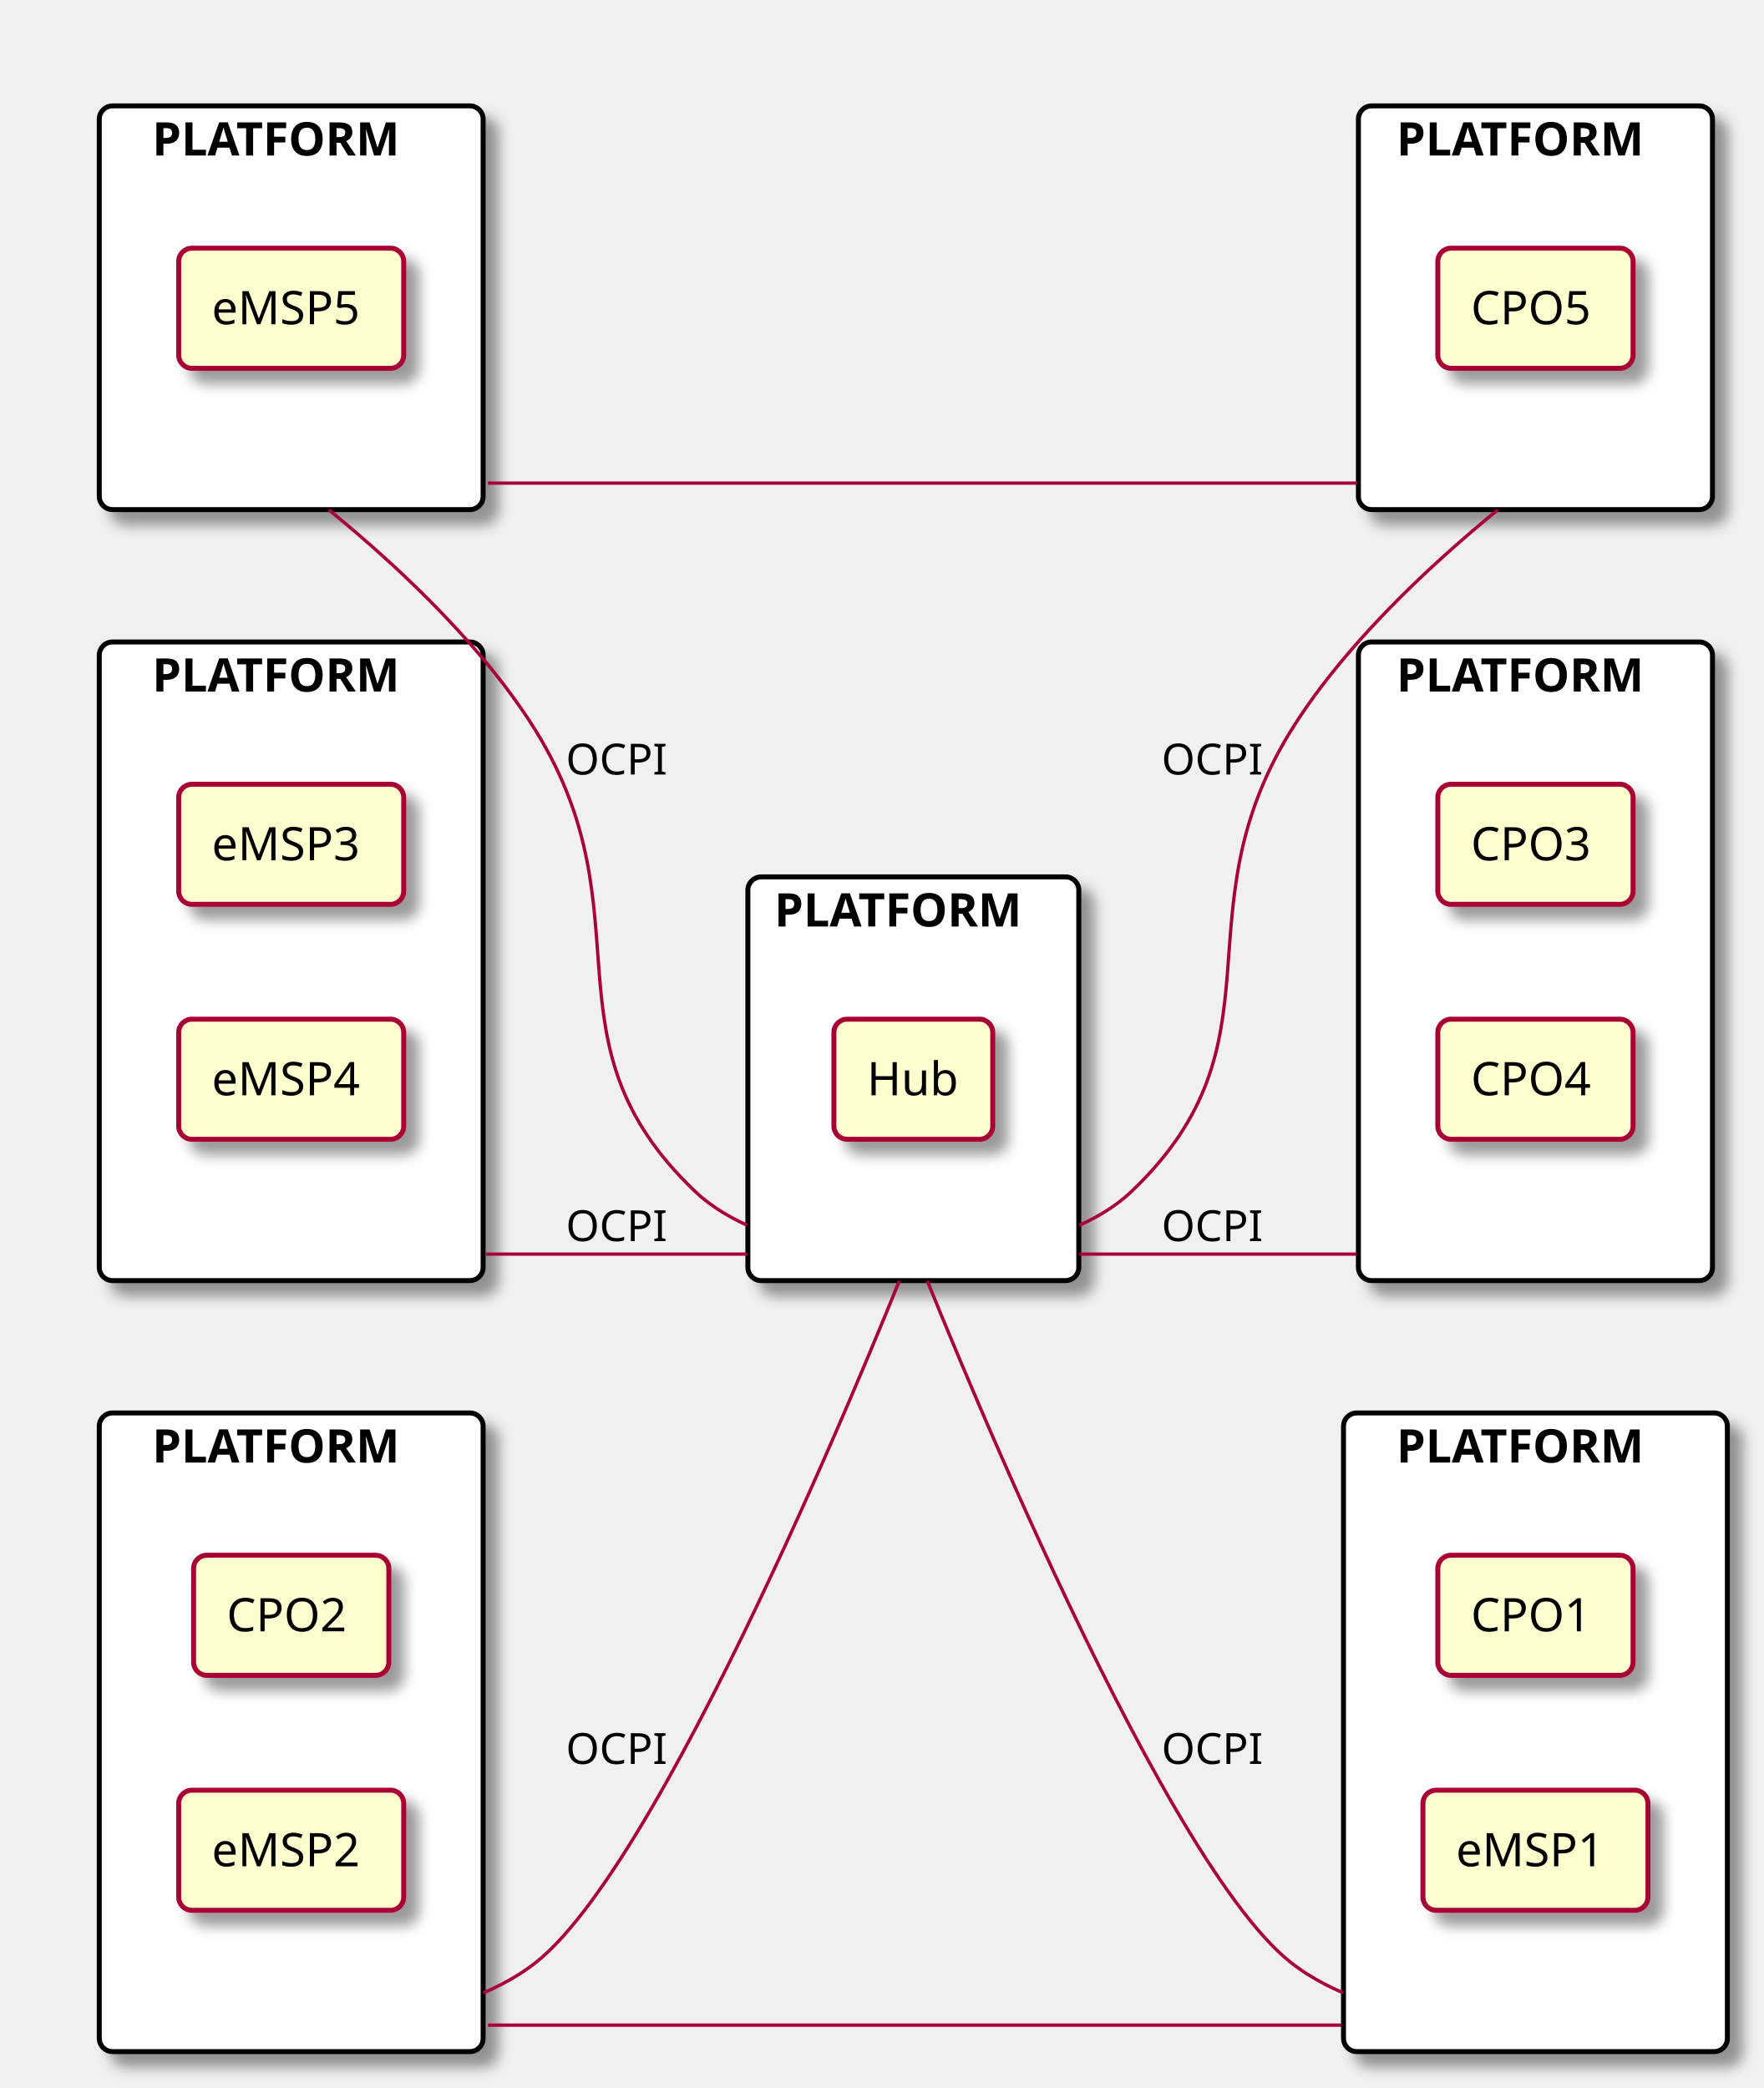
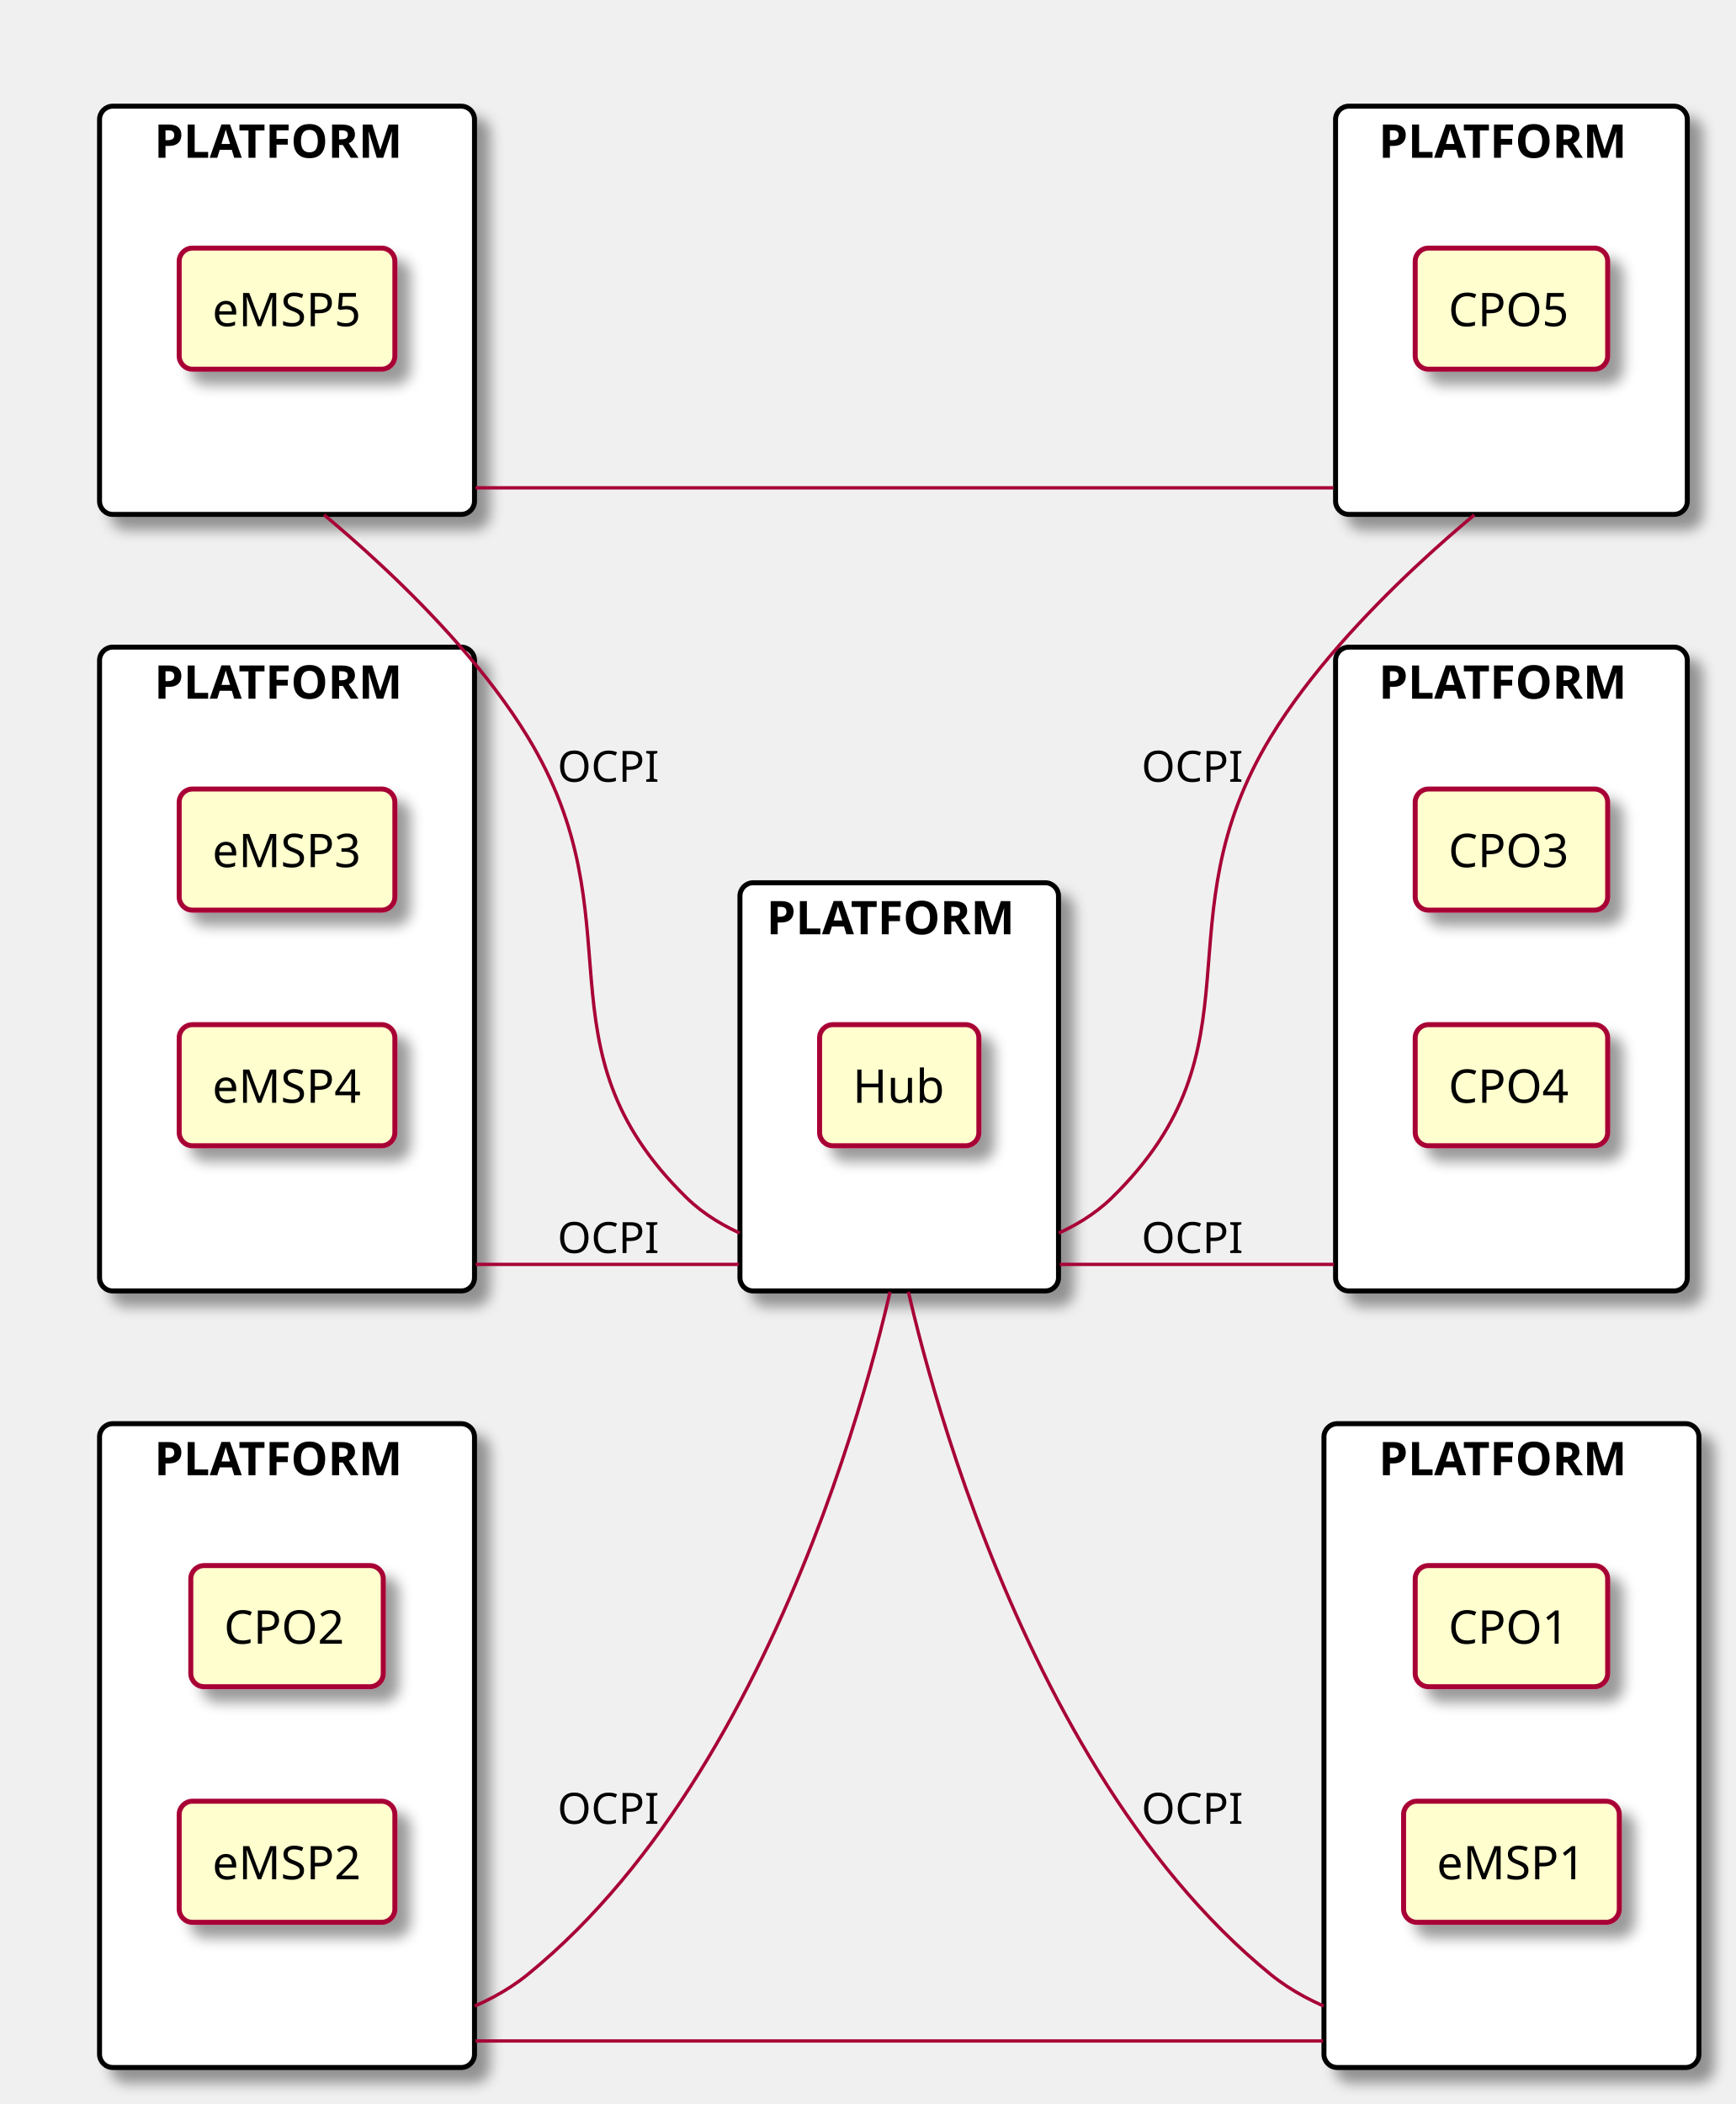
- <svg xmlns="http://www.w3.org/2000/svg" contentScriptType="application/ecmascript" contentStyleType="text/css" height="631px" preserveAspectRatio="none" style="width:533px;height:631px;" version="1.1" viewBox="0 0 533 631" width="533px" zoomAndPan="magnify">
+ <svg xmlns="http://www.w3.org/2000/svg" contentScriptType="application/ecmascript" contentStyleType="text/css" height="634px" preserveAspectRatio="none" style="width:523px;height:634px;" version="1.1" viewBox="0 0 523 634" width="523px" zoomAndPan="magnify">
  <defs>
    <filter height="300%" id="fbilh7ibzg56i" width="300%" x="-1" y="-1">
      <feGaussianBlur result="blurOut" stdDeviation="2.0" />
      <feColorMatrix in="blurOut" result="blurOut2" type="matrix" values="0 0 0 0 0 0 0 0 0 0 0 0 0 0 0 0 0 0 .4 0" />
      <feOffset dx="4.0" dy="4.0" in="blurOut2" result="blurOut3" />
      <feBlend in="SourceGraphic" in2="blurOut3" mode="normal" />
    </filter>
  </defs>
  <g>
-     <rect fill="#FFFFFF" filter="url(#fbilh7ibzg56i)" height="193" rx="4" ry="4" style="stroke: #000000; stroke-width: 1.5;" width="116" x="30" y="427" />
-     <text fill="#000000" font-family="sans-serif" font-size="14" font-weight="bold" lengthAdjust="spacingAndGlyphs" textLength="84" x="46" y="441.995">PLATFORM</text>
-     <rect fill="#FFFFFF" filter="url(#fbilh7ibzg56i)" height="193" rx="4" ry="4" style="stroke: #000000; stroke-width: 1.5;" width="116" x="30" y="194" />
-     <text fill="#000000" font-family="sans-serif" font-size="14" font-weight="bold" lengthAdjust="spacingAndGlyphs" textLength="84" x="46" y="208.995">PLATFORM</text>
-     <rect fill="#FFFFFF" filter="url(#fbilh7ibzg56i)" height="122" rx="4" ry="4" style="stroke: #000000; stroke-width: 1.5;" width="116" x="30" y="32" />
-     <text fill="#000000" font-family="sans-serif" font-size="14" font-weight="bold" lengthAdjust="spacingAndGlyphs" textLength="84" x="46" y="46.995">PLATFORM</text>
-     <rect fill="#FFFFFF" filter="url(#fbilh7ibzg56i)" height="193" rx="4" ry="4" style="stroke: #000000; stroke-width: 1.5;" width="116" x="406" y="427" />
-     <text fill="#000000" font-family="sans-serif" font-size="14" font-weight="bold" lengthAdjust="spacingAndGlyphs" textLength="84" x="422" y="441.995">PLATFORM</text>
-     <rect fill="#FFFFFF" filter="url(#fbilh7ibzg56i)" height="193" rx="4" ry="4" style="stroke: #000000; stroke-width: 1.5;" width="107" x="410.5" y="194" />
-     <text fill="#000000" font-family="sans-serif" font-size="14" font-weight="bold" lengthAdjust="spacingAndGlyphs" textLength="84" x="422" y="208.995">PLATFORM</text>
-     <rect fill="#FFFFFF" filter="url(#fbilh7ibzg56i)" height="122" rx="4" ry="4" style="stroke: #000000; stroke-width: 1.5;" width="107" x="410.5" y="32" />
-     <text fill="#000000" font-family="sans-serif" font-size="14" font-weight="bold" lengthAdjust="spacingAndGlyphs" textLength="84" x="422" y="46.995">PLATFORM</text>
-     <rect fill="#FFFFFF" filter="url(#fbilh7ibzg56i)" height="122" rx="4" ry="4" style="stroke: #000000; stroke-width: 1.5;" width="100" x="226" y="265" />
-     <text fill="#000000" font-family="sans-serif" font-size="14" font-weight="bold" lengthAdjust="spacingAndGlyphs" textLength="84" x="234" y="279.995">PLATFORM</text>
-     <rect fill="#FEFECE" filter="url(#fbilh7ibzg56i)" height="36.297" rx="4" ry="4" style="stroke: #A80036; stroke-width: 1.5;" width="59" x="58.5" y="470" />
-     <text fill="#000000" font-family="sans-serif" font-size="14" lengthAdjust="spacingAndGlyphs" textLength="39" x="68.5" y="492.995">CPO2</text>
-     <rect fill="#FEFECE" filter="url(#fbilh7ibzg56i)" height="36.297" rx="4" ry="4" style="stroke: #A80036; stroke-width: 1.5;" width="68" x="54" y="541" />
-     <text fill="#000000" font-family="sans-serif" font-size="14" lengthAdjust="spacingAndGlyphs" textLength="48" x="64" y="563.995">eMSP2</text>
-     <rect fill="#FEFECE" filter="url(#fbilh7ibzg56i)" height="36.297" rx="4" ry="4" style="stroke: #A80036; stroke-width: 1.5;" width="68" x="54" y="237" />
-     <text fill="#000000" font-family="sans-serif" font-size="14" lengthAdjust="spacingAndGlyphs" textLength="48" x="64" y="259.995">eMSP3</text>
-     <rect fill="#FEFECE" filter="url(#fbilh7ibzg56i)" height="36.297" rx="4" ry="4" style="stroke: #A80036; stroke-width: 1.5;" width="68" x="54" y="308" />
-     <text fill="#000000" font-family="sans-serif" font-size="14" lengthAdjust="spacingAndGlyphs" textLength="48" x="64" y="330.995">eMSP4</text>
-     <rect fill="#FEFECE" filter="url(#fbilh7ibzg56i)" height="36.297" rx="4" ry="4" style="stroke: #A80036; stroke-width: 1.5;" width="68" x="54" y="75" />
-     <text fill="#000000" font-family="sans-serif" font-size="14" lengthAdjust="spacingAndGlyphs" textLength="48" x="64" y="97.995">eMSP5</text>
-     <rect fill="#FEFECE" filter="url(#fbilh7ibzg56i)" height="36.297" rx="4" ry="4" style="stroke: #A80036; stroke-width: 1.5;" width="59" x="434.5" y="470" />
-     <text fill="#000000" font-family="sans-serif" font-size="14" lengthAdjust="spacingAndGlyphs" textLength="39" x="444.5" y="492.995">CPO1</text>
-     <rect fill="#FEFECE" filter="url(#fbilh7ibzg56i)" height="36.297" rx="4" ry="4" style="stroke: #A80036; stroke-width: 1.5;" width="68" x="430" y="541" />
-     <text fill="#000000" font-family="sans-serif" font-size="14" lengthAdjust="spacingAndGlyphs" textLength="48" x="440" y="563.995">eMSP1</text>
-     <rect fill="#FEFECE" filter="url(#fbilh7ibzg56i)" height="36.297" rx="4" ry="4" style="stroke: #A80036; stroke-width: 1.5;" width="59" x="434.5" y="237" />
-     <text fill="#000000" font-family="sans-serif" font-size="14" lengthAdjust="spacingAndGlyphs" textLength="39" x="444.5" y="259.995">CPO3</text>
-     <rect fill="#FEFECE" filter="url(#fbilh7ibzg56i)" height="36.297" rx="4" ry="4" style="stroke: #A80036; stroke-width: 1.5;" width="59" x="434.5" y="308" />
-     <text fill="#000000" font-family="sans-serif" font-size="14" lengthAdjust="spacingAndGlyphs" textLength="39" x="444.5" y="330.995">CPO4</text>
-     <rect fill="#FEFECE" filter="url(#fbilh7ibzg56i)" height="36.297" rx="4" ry="4" style="stroke: #A80036; stroke-width: 1.5;" width="59" x="434.5" y="75" />
-     <text fill="#000000" font-family="sans-serif" font-size="14" lengthAdjust="spacingAndGlyphs" textLength="39" x="444.5" y="97.995">CPO5</text>
-     <rect fill="#FEFECE" filter="url(#fbilh7ibzg56i)" height="36.297" rx="4" ry="4" style="stroke: #A80036; stroke-width: 1.5;" width="48" x="252" y="308" />
-     <text fill="#000000" font-family="sans-serif" font-size="14" lengthAdjust="spacingAndGlyphs" textLength="28" x="262" y="330.995">Hub</text>
-     <path d="M146.058,602.249 C147.965,601.437 149.841,600.559 151.672,599.609 C155.335,597.709 158.817,595.52 162,593 C182.75,576.567 210.449,524.469 233.229,475.795 C244.619,451.458 254.779,427.976 262.227,410.237 C265.951,401.367 268.996,393.933 271.178,388.545 C271.315,388.208 271.448,387.88 271.577,387.559 C271.642,387.399 271.706,387.24 271.769,387.084 " fill="none" id="MSP1-HUB_PLATFORM" style="stroke: #A80036; stroke-width: 1.0;" />
-     <text fill="#000000" font-family="sans-serif" font-size="13" lengthAdjust="spacingAndGlyphs" textLength="30" x="171" y="533.067">OCPI</text>
-     <path d="M146.919,379 C147.576,379 148.237,379 148.899,379 C159.504,379 170.769,379 182.034,379 C193.298,379 204.562,379 215.164,379 C217.815,379 220.424,379 222.982,379 C223.621,379 224.257,379 224.89,379 C225.206,379 225.522,379 225.837,379 " fill="none" id="MSP2-HUB_PLATFORM" style="stroke: #A80036; stroke-width: 1.0;" />
-     <text fill="#000000" font-family="sans-serif" font-size="13" lengthAdjust="spacingAndGlyphs" textLength="30" x="171" y="375.067">OCPI</text>
-     <path d="M99.392,154.094 C99.725,154.363 100.064,154.639 100.409,154.921 C101.1,155.485 101.814,156.073 102.551,156.683 C104.025,157.904 105.588,159.216 107.224,160.614 C110.495,163.408 114.058,166.541 117.784,169.957 C132.685,183.621 150.181,201.817 162,221 C196.284,276.644 162.687,314.91 210,360 C212.638,362.514 215.591,364.698 218.743,366.595 C220.319,367.544 221.945,368.42 223.606,369.23 C224.021,369.433 224.439,369.631 224.858,369.826 C225.068,369.923 225.278,370.019 225.489,370.114 C225.594,370.162 225.7,370.209 225.805,370.256 " fill="none" id="MSP3-HUB_PLATFORM" style="stroke: #A80036; stroke-width: 1.0;" />
-     <text fill="#000000" font-family="sans-serif" font-size="13" lengthAdjust="spacingAndGlyphs" textLength="30" x="171" y="234.067">OCPI</text>
-     <path d="M280.231,387.084 C280.294,387.24 280.358,387.399 280.423,387.559 C280.552,387.88 280.685,388.208 280.822,388.545 C283.004,393.933 286.049,401.367 289.773,410.237 C297.221,427.976 307.381,451.458 318.771,475.795 C341.551,524.469 369.25,576.567 390,593 C393.183,595.52 396.665,597.709 400.328,599.609 C402.159,600.559 404.035,601.437 405.942,602.249 " fill="none" id="HUB_PLATFORM-CPOP1" style="stroke: #A80036; stroke-width: 1.0;" />
-     <text fill="#000000" font-family="sans-serif" font-size="13" lengthAdjust="spacingAndGlyphs" textLength="30" x="351" y="533.067">OCPI</text>
-     <path d="M326.224,379 C326.539,379 326.854,379 327.171,379 C327.804,379 328.44,379 329.08,379 C331.638,379 334.248,379 336.899,379 C347.504,379 358.769,379 370.034,379 C381.298,379 392.562,379 403.164,379 C404.49,379 405.805,379 407.108,379 C407.76,379 408.408,379 409.054,379 C409.377,379 409.699,379 410.02,379 " fill="none" id="HUB_PLATFORM-CPOP2" style="stroke: #A80036; stroke-width: 1.0;" />
-     <text fill="#000000" font-family="sans-serif" font-size="13" lengthAdjust="spacingAndGlyphs" textLength="30" x="351" y="375.067">OCPI</text>
-     <path d="M326.195,370.256 C326.3,370.209 326.406,370.162 326.511,370.114 C326.722,370.019 326.932,369.923 327.142,369.826 C327.561,369.631 327.979,369.433 328.394,369.23 C330.055,368.42 331.681,367.544 333.257,366.595 C336.409,364.698 339.362,362.514 342,360 C389.313,314.91 355.716,276.644 390,221 C401.819,201.817 419.315,183.621 434.216,169.957 C437.942,166.541 441.505,163.408 444.776,160.614 C446.412,159.216 447.975,157.904 449.449,156.683 C450.186,156.073 450.901,155.485 451.591,154.921 C451.936,154.639 452.275,154.363 452.608,154.094 " fill="none" id="HUB_PLATFORM-CPOP3" style="stroke: #A80036; stroke-width: 1.0;" />
-     <text fill="#000000" font-family="sans-serif" font-size="13" lengthAdjust="spacingAndGlyphs" textLength="30" x="351" y="234.067">OCPI</text>
-     <path d="M147.47,612 C148.009,612 148.551,612 149.096,612 C183.971,612 229.995,612 276.017,612 C322.039,612 368.06,612 402.93,612 C403.475,612 404.017,612 404.556,612 C404.826,612 405.095,612 405.363,612 " fill="none" id="MSP1-CPOP1" style="stroke: #A80036; stroke-width: 1.0;" />
-     <path d="M147.47,146 C148.009,146 148.551,146 149.096,146 C183.971,146 229.995,146 276.017,146 C322.039,146 368.06,146 402.93,146 C405.109,146 407.245,146 409.334,146 C409.596,146 409.856,146 410.116,146 " fill="none" id="MSP3-CPOP3" style="stroke: #A80036; stroke-width: 1.0;" />
+     <rect fill="#FFFFFF" filter="url(#fbilh7ibzg56i)" height="194" rx="4" ry="4" style="stroke: #000000; stroke-width: 1.5;" width="113" x="30" y="429" />
+     <text fill="#000000" font-family="sans-serif" font-size="14" font-weight="bold" lengthAdjust="spacingAndGlyphs" textLength="80" x="46.5" y="444.535">PLATFORM</text>
+     <rect fill="#FFFFFF" filter="url(#fbilh7ibzg56i)" height="194" rx="4" ry="4" style="stroke: #000000; stroke-width: 1.5;" width="113" x="30" y="195" />
+     <text fill="#000000" font-family="sans-serif" font-size="14" font-weight="bold" lengthAdjust="spacingAndGlyphs" textLength="80" x="46.5" y="210.535">PLATFORM</text>
+     <rect fill="#FFFFFF" filter="url(#fbilh7ibzg56i)" height="123" rx="4" ry="4" style="stroke: #000000; stroke-width: 1.5;" width="113" x="30" y="32" />
+     <text fill="#000000" font-family="sans-serif" font-size="14" font-weight="bold" lengthAdjust="spacingAndGlyphs" textLength="80" x="46.5" y="47.535">PLATFORM</text>
+     <rect fill="#FFFFFF" filter="url(#fbilh7ibzg56i)" height="194" rx="4" ry="4" style="stroke: #000000; stroke-width: 1.5;" width="113" x="399" y="429" />
+     <text fill="#000000" font-family="sans-serif" font-size="14" font-weight="bold" lengthAdjust="spacingAndGlyphs" textLength="80" x="415.5" y="444.535">PLATFORM</text>
+     <rect fill="#FFFFFF" filter="url(#fbilh7ibzg56i)" height="194" rx="4" ry="4" style="stroke: #000000; stroke-width: 1.5;" width="106" x="402.5" y="195" />
+     <text fill="#000000" font-family="sans-serif" font-size="14" font-weight="bold" lengthAdjust="spacingAndGlyphs" textLength="80" x="415.5" y="210.535">PLATFORM</text>
+     <rect fill="#FFFFFF" filter="url(#fbilh7ibzg56i)" height="123" rx="4" ry="4" style="stroke: #000000; stroke-width: 1.5;" width="106" x="402.5" y="32" />
+     <text fill="#000000" font-family="sans-serif" font-size="14" font-weight="bold" lengthAdjust="spacingAndGlyphs" textLength="80" x="415.5" y="47.535">PLATFORM</text>
+     <rect fill="#FFFFFF" filter="url(#fbilh7ibzg56i)" height="123" rx="4" ry="4" style="stroke: #000000; stroke-width: 1.5;" width="96" x="223" y="266" />
+     <text fill="#000000" font-family="sans-serif" font-size="14" font-weight="bold" lengthAdjust="spacingAndGlyphs" textLength="80" x="231" y="281.535">PLATFORM</text>
+     <rect fill="#FEFECE" filter="url(#fbilh7ibzg56i)" height="36.488" rx="4" ry="4" style="stroke: #A80036; stroke-width: 1.5;" width="58" x="57.5" y="471.76" />
+     <text fill="#000000" font-family="sans-serif" font-size="14" lengthAdjust="spacingAndGlyphs" textLength="38" x="67.5" y="495.295">CPO2</text>
+     <rect fill="#FEFECE" filter="url(#fbilh7ibzg56i)" height="36.488" rx="4" ry="4" style="stroke: #A80036; stroke-width: 1.5;" width="65" x="54" y="542.76" />
+     <text fill="#000000" font-family="sans-serif" font-size="14" lengthAdjust="spacingAndGlyphs" textLength="45" x="64" y="566.295">eMSP2</text>
+     <rect fill="#FEFECE" filter="url(#fbilh7ibzg56i)" height="36.488" rx="4" ry="4" style="stroke: #A80036; stroke-width: 1.5;" width="65" x="54" y="237.76" />
+     <text fill="#000000" font-family="sans-serif" font-size="14" lengthAdjust="spacingAndGlyphs" textLength="45" x="64" y="261.295">eMSP3</text>
+     <rect fill="#FEFECE" filter="url(#fbilh7ibzg56i)" height="36.488" rx="4" ry="4" style="stroke: #A80036; stroke-width: 1.5;" width="65" x="54" y="308.76" />
+     <text fill="#000000" font-family="sans-serif" font-size="14" lengthAdjust="spacingAndGlyphs" textLength="45" x="64" y="332.295">eMSP4</text>
+     <rect fill="#FEFECE" filter="url(#fbilh7ibzg56i)" height="36.488" rx="4" ry="4" style="stroke: #A80036; stroke-width: 1.5;" width="65" x="54" y="74.76" />
+     <text fill="#000000" font-family="sans-serif" font-size="14" lengthAdjust="spacingAndGlyphs" textLength="45" x="64" y="98.295">eMSP5</text>
+     <rect fill="#FEFECE" filter="url(#fbilh7ibzg56i)" height="36.488" rx="4" ry="4" style="stroke: #A80036; stroke-width: 1.5;" width="58" x="426.5" y="471.76" />
+     <text fill="#000000" font-family="sans-serif" font-size="14" lengthAdjust="spacingAndGlyphs" textLength="38" x="436.5" y="495.295">CPO1</text>
+     <rect fill="#FEFECE" filter="url(#fbilh7ibzg56i)" height="36.488" rx="4" ry="4" style="stroke: #A80036; stroke-width: 1.5;" width="65" x="423" y="542.76" />
+     <text fill="#000000" font-family="sans-serif" font-size="14" lengthAdjust="spacingAndGlyphs" textLength="45" x="433" y="566.295">eMSP1</text>
+     <rect fill="#FEFECE" filter="url(#fbilh7ibzg56i)" height="36.488" rx="4" ry="4" style="stroke: #A80036; stroke-width: 1.5;" width="58" x="426.5" y="237.76" />
+     <text fill="#000000" font-family="sans-serif" font-size="14" lengthAdjust="spacingAndGlyphs" textLength="38" x="436.5" y="261.295">CPO3</text>
+     <rect fill="#FEFECE" filter="url(#fbilh7ibzg56i)" height="36.488" rx="4" ry="4" style="stroke: #A80036; stroke-width: 1.5;" width="58" x="426.5" y="308.76" />
+     <text fill="#000000" font-family="sans-serif" font-size="14" lengthAdjust="spacingAndGlyphs" textLength="38" x="436.5" y="332.295">CPO4</text>
+     <rect fill="#FEFECE" filter="url(#fbilh7ibzg56i)" height="36.488" rx="4" ry="4" style="stroke: #A80036; stroke-width: 1.5;" width="58" x="426.5" y="74.76" />
+     <text fill="#000000" font-family="sans-serif" font-size="14" lengthAdjust="spacingAndGlyphs" textLength="38" x="436.5" y="98.295">CPO5</text>
+     <rect fill="#FEFECE" filter="url(#fbilh7ibzg56i)" height="36.488" rx="4" ry="4" style="stroke: #A80036; stroke-width: 1.5;" width="48" x="247" y="308.76" />
+     <text fill="#000000" font-family="sans-serif" font-size="14" lengthAdjust="spacingAndGlyphs" textLength="28" x="257" y="332.295">Hub</text>
+     <path d="M143.084,604.489 C143.201,604.438 143.317,604.386 143.434,604.334 C145.298,603.505 147.132,602.612 148.922,601.649 C152.5,599.723 155.899,597.52 159,595 C199.92,561.735 227.45,509.375 244.857,464.775 C253.561,442.475 259.734,422.115 263.785,407.052 C264.798,403.286 265.678,399.851 266.432,396.8 C266.809,395.274 267.154,393.845 267.469,392.517 C267.626,391.854 267.776,391.216 267.918,390.604 C267.989,390.298 268.058,389.999 268.125,389.707 C268.159,389.56 268.192,389.416 268.224,389.273 " fill="none" id="MSP1-HUB_PLATFORM" style="stroke: #A80036; stroke-width: 1.0;" />
+     <text fill="#000000" font-family="sans-serif" font-size="13" lengthAdjust="spacingAndGlyphs" textLength="30" x="168" y="549.568">OCPI</text>
+     <path d="M143.363,381 C143.684,381 144.006,381 144.329,381 C144.974,381 145.621,381 146.272,381 C156.677,381 167.731,381 178.784,381 C189.837,381 200.889,381 211.291,381 C213.892,381 216.452,381 218.962,381 C220.216,381 221.458,381 222.686,381 " fill="none" id="MSP2-HUB_PLATFORM" style="stroke: #A80036; stroke-width: 1.0;" />
+     <text fill="#000000" font-family="sans-serif" font-size="13" lengthAdjust="spacingAndGlyphs" textLength="30" x="168" y="377.568">OCPI</text>
+     <path d="M97.67,155.139 C97.995,155.411 98.327,155.688 98.665,155.971 C99.341,156.538 100.04,157.128 100.761,157.742 C102.203,158.968 103.733,160.286 105.334,161.689 C108.536,164.494 112.023,167.637 115.67,171.061 C130.257,184.757 147.395,202.95 159,222 C192.99,277.82 160.21,315.37 207,361 C209.546,363.484 212.4,365.659 215.449,367.565 C216.973,368.517 218.546,369.403 220.155,370.225 C220.959,370.636 221.771,371.032 222.591,371.412 C222.694,371.46 222.796,371.507 222.899,371.554 " fill="none" id="MSP3-HUB_PLATFORM" style="stroke: #A80036; stroke-width: 1.0;" />
+     <text fill="#000000" font-family="sans-serif" font-size="13" lengthAdjust="spacingAndGlyphs" textLength="30" x="168" y="235.568">OCPI</text>
+     <path d="M273.776,389.273 C273.808,389.416 273.841,389.56 273.875,389.707 C273.942,389.999 274.011,390.298 274.082,390.604 C274.224,391.216 274.374,391.854 274.531,392.517 C274.846,393.845 275.191,395.274 275.568,396.8 C276.322,399.851 277.202,403.286 278.215,407.052 C282.266,422.115 288.439,442.475 297.142,464.775 C314.55,509.375 342.08,561.735 383,595 C386.101,597.52 389.5,599.723 393.078,601.649 C394.868,602.612 396.702,603.505 398.566,604.334 C398.683,604.386 398.799,604.438 398.916,604.489 " fill="none" id="HUB_PLATFORM-CPOP1" style="stroke: #A80036; stroke-width: 1.0;" />
+     <text fill="#000000" font-family="sans-serif" font-size="13" lengthAdjust="spacingAndGlyphs" textLength="30" x="344" y="549.568">OCPI</text>
+     <path d="M319.373,381 C320.602,381 321.844,381 323.099,381 C325.61,381 328.171,381 330.772,381 C341.177,381 352.231,381 363.284,381 C374.337,381 385.389,381 395.791,381 C397.092,381 398.382,381 399.661,381 C400.3,381 400.937,381 401.57,381 C401.729,381 401.887,381 402.045,381 " fill="none" id="HUB_PLATFORM-CPOP2" style="stroke: #A80036; stroke-width: 1.0;" />
+     <text fill="#000000" font-family="sans-serif" font-size="13" lengthAdjust="spacingAndGlyphs" textLength="30" x="344" y="377.568">OCPI</text>
+     <path d="M319.101,371.554 C319.204,371.507 319.306,371.46 319.409,371.412 C320.229,371.032 321.041,370.636 321.846,370.225 C323.454,369.403 325.027,368.517 326.551,367.565 C329.6,365.659 332.454,363.484 335,361 C381.79,315.37 349.01,277.82 383,222 C394.605,202.95 411.743,184.757 426.33,171.061 C429.977,167.637 433.464,164.494 436.666,161.689 C438.267,160.286 439.797,158.968 441.239,157.742 C441.96,157.128 442.659,156.538 443.335,155.971 C443.673,155.688 444.005,155.411 444.33,155.139 " fill="none" id="HUB_PLATFORM-CPOP3" style="stroke: #A80036; stroke-width: 1.0;" />
+     <text fill="#000000" font-family="sans-serif" font-size="13" lengthAdjust="spacingAndGlyphs" textLength="30" x="344" y="235.568">OCPI</text>
+     <path d="M143.298,615 C144.346,615 145.405,615 146.474,615 C180.696,615 225.858,615 271.019,615 C316.179,615 361.338,615 395.554,615 C396.623,615 397.682,615 398.73,615 " fill="none" id="MSP1-CPOP1" style="stroke: #A80036; stroke-width: 1.0;" />
+     <path d="M143.298,147 C144.346,147 145.405,147 146.474,147 C180.696,147 225.858,147 271.019,147 C316.179,147 361.338,147 395.554,147 C397.693,147 399.788,147 401.839,147 " fill="none" id="MSP3-CPOP3" style="stroke: #A80036; stroke-width: 1.0;" />
  </g>
</svg>
